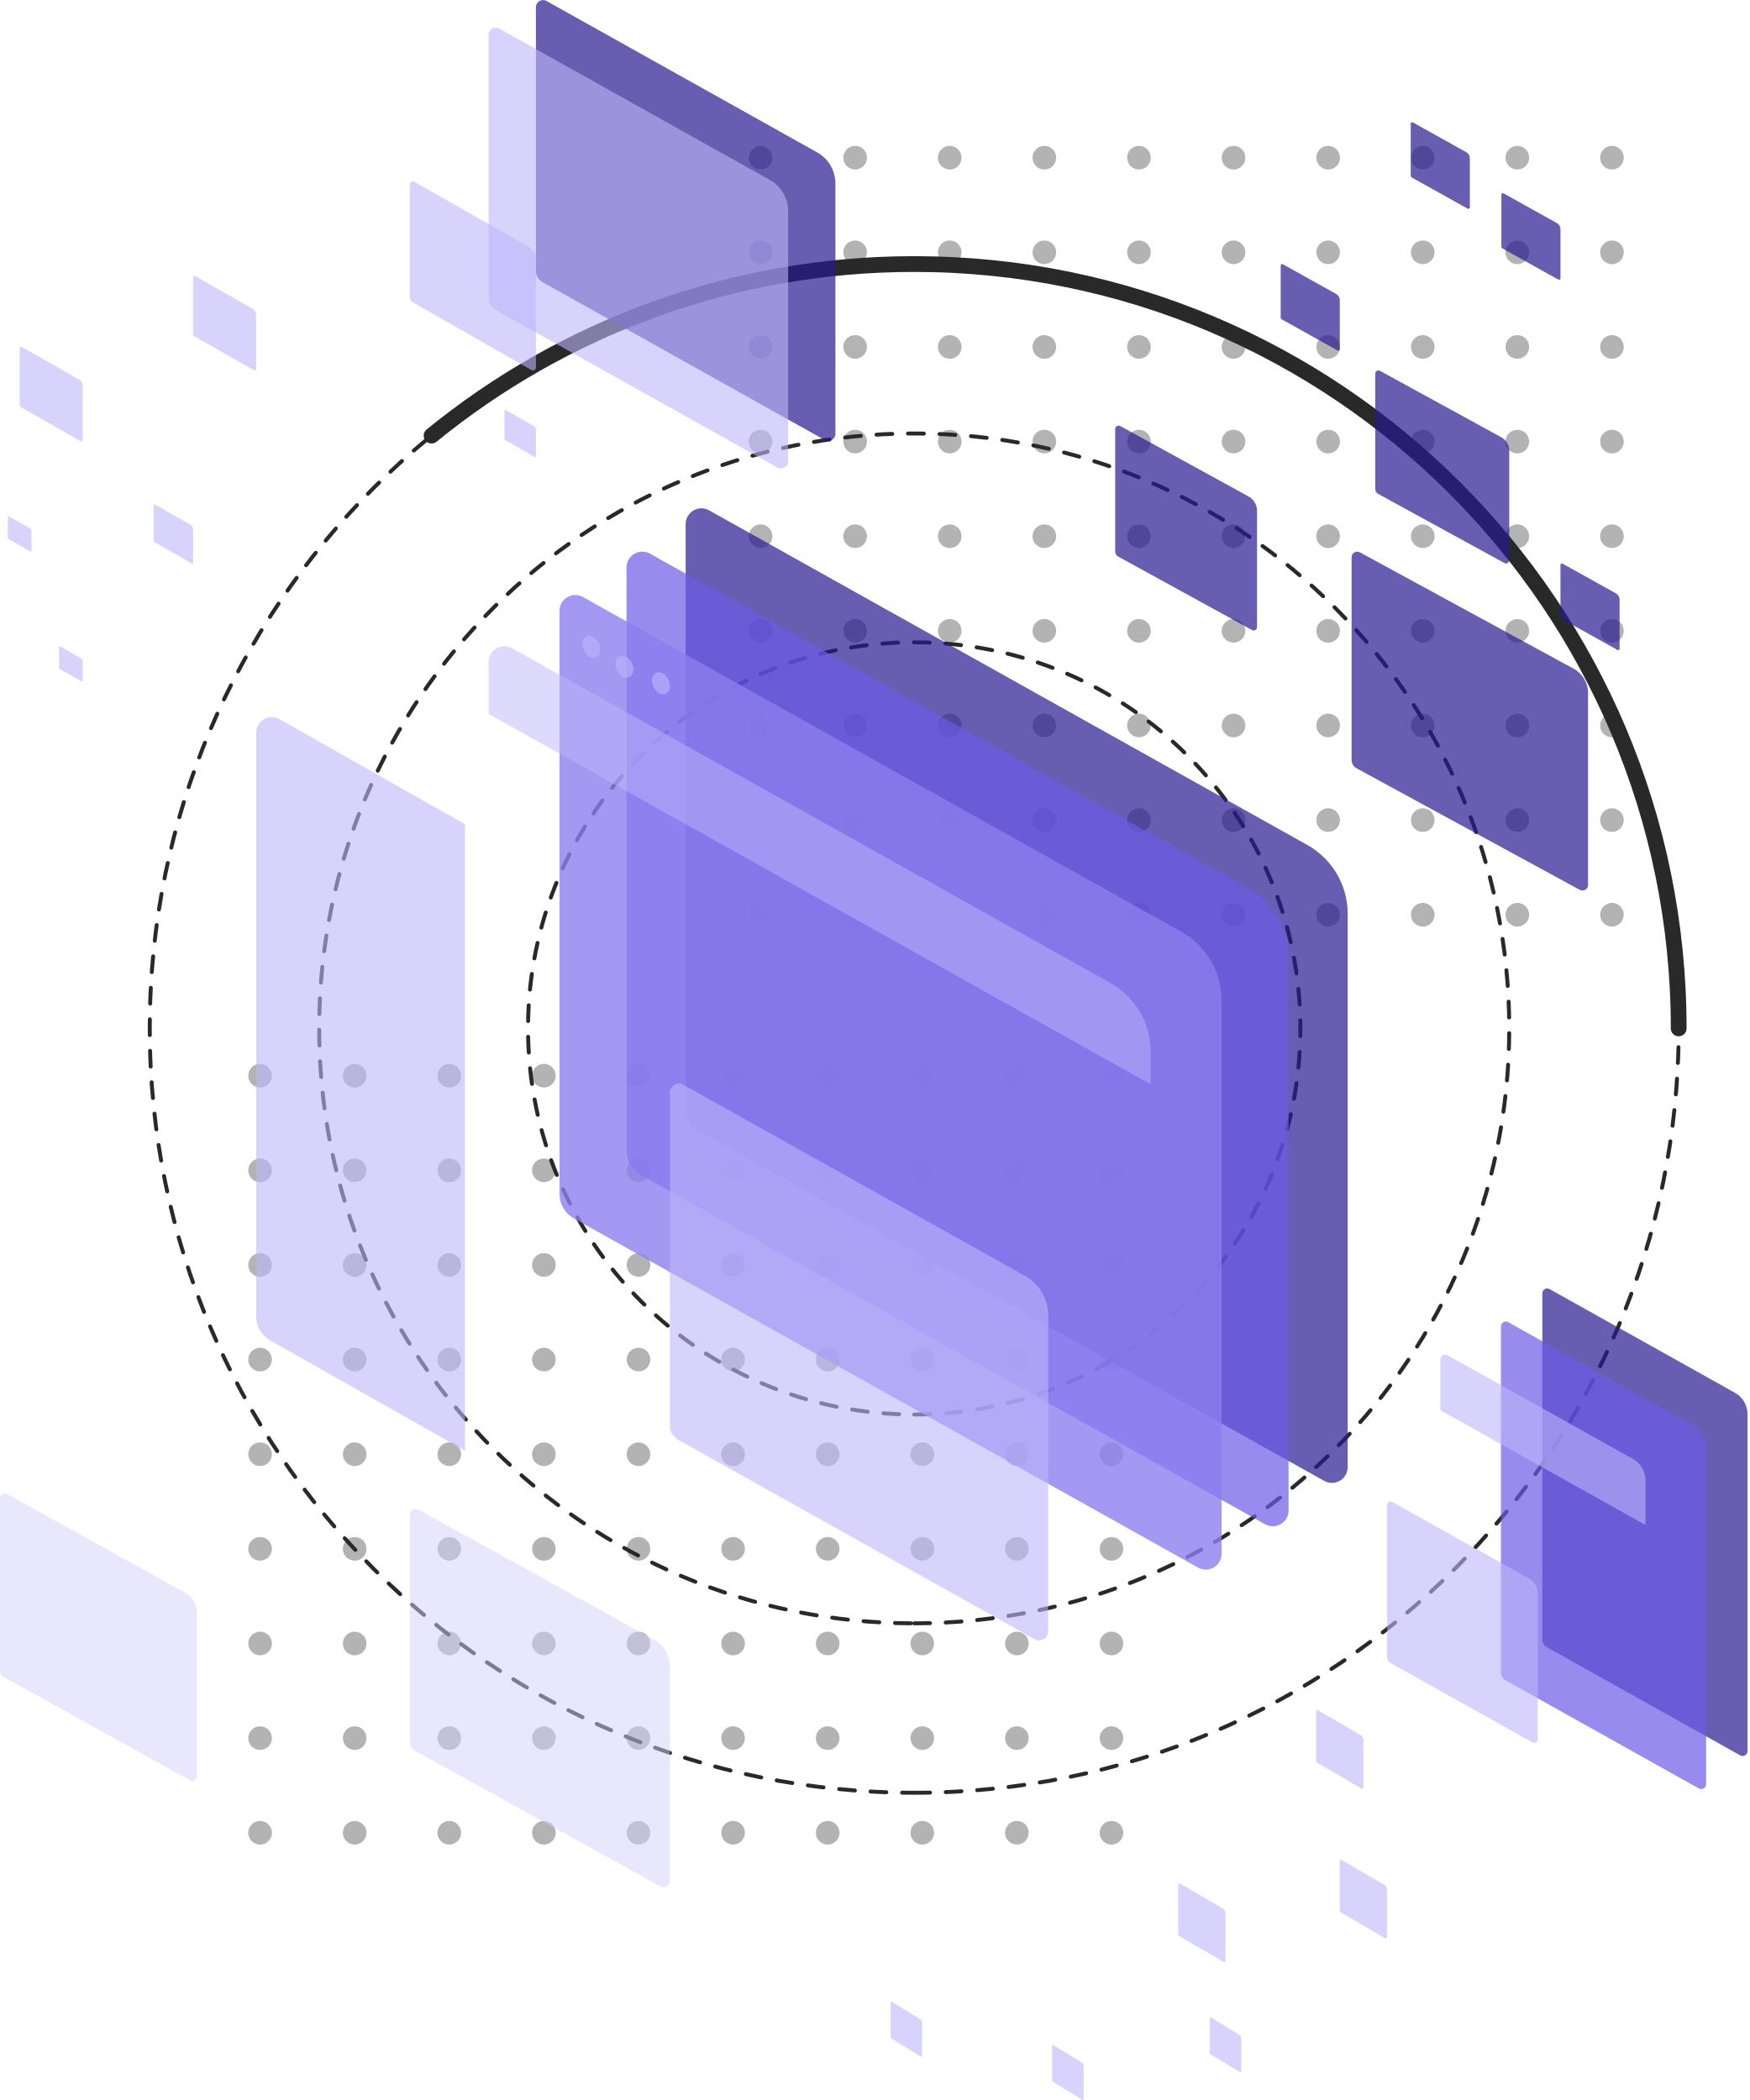
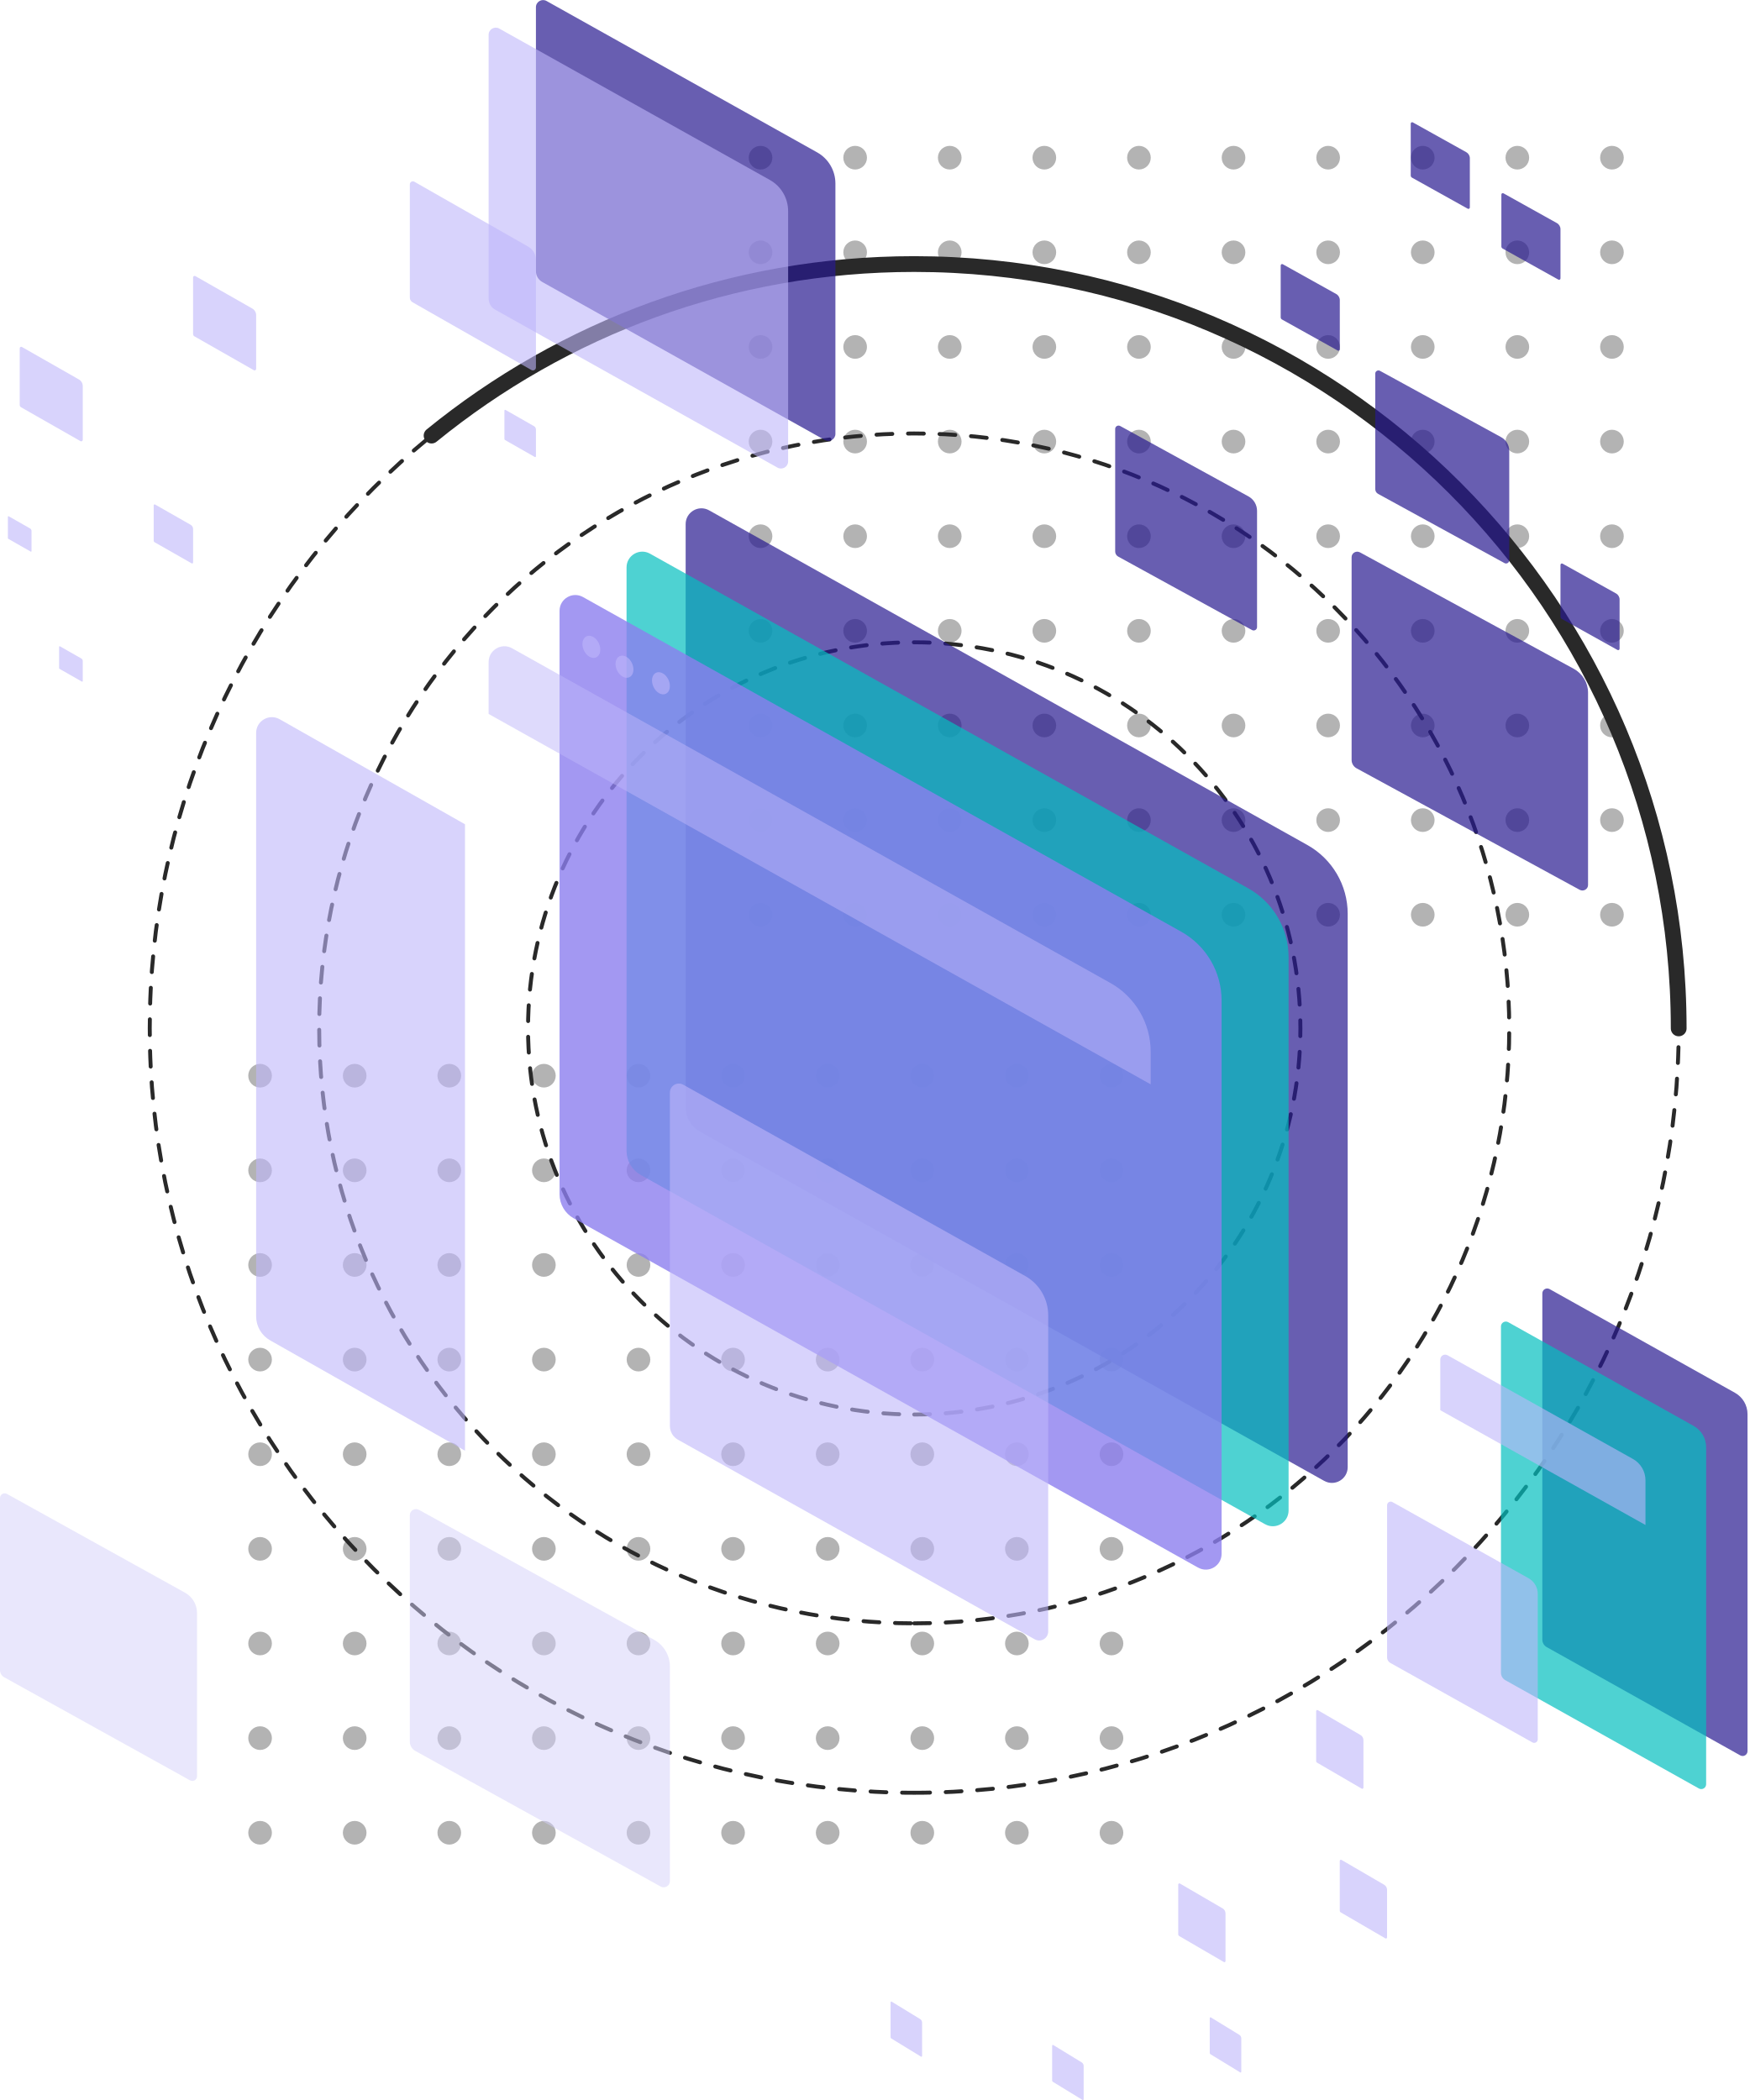
<svg xmlns="http://www.w3.org/2000/svg" version="1.1" viewBox="0 0 444 533">
  <g fill="none" fill-rule="evenodd">
    <g transform="translate(-970 -255)">
      <g transform="translate(0 110)">
        <g transform="translate(877 136.02)">
          <g transform="translate(77 9)">
            <g transform="translate(79 36.999)" fill="#414141" fill-rule="nonzero" opacity=".4">
              <g transform="translate(127)">
                <rect id="dot" width="6.002" height="6.005" rx="3.001" />
                <rect id="dot" x="24.007" width="6.002" height="6.005" rx="3.001" />
                <rect id="dot" x="48.013" width="6.002" height="6.005" rx="3.001" />
                <rect id="dot" x="72.02" width="6.002" height="6.005" rx="3.001" />
                <rect id="dot" x="96.027" width="6.002" height="6.005" rx="3.001" />
                <rect id="dot" x="120.03" width="6.002" height="6.005" rx="3.001" />
                <rect id="dot" x="144.04" width="6.002" height="6.005" rx="3.001" />
                <rect id="dot" x="168.05" width="6.002" height="6.005" rx="3.001" />
                <rect id="dot" x="192.05" width="6.002" height="6.005" rx="3.001" />
                <rect id="dot" x="216.06" width="6.002" height="6.005" rx="3.001" />
                <rect id="dot" y="24.019" width="6.002" height="6.005" rx="3.001" />
                <rect id="dot" x="24.007" y="24.019" width="6.002" height="6.005" rx="3.001" />
                <rect id="dot" x="48.013" y="24.019" width="6.002" height="6.005" rx="3.001" />
                <rect id="dot" x="72.02" y="24.019" width="6.002" height="6.005" rx="3.001" />
                <rect id="dot" x="96.027" y="24.019" width="6.002" height="6.005" rx="3.001" />
                <rect id="dot" x="120.03" y="24.019" width="6.002" height="6.005" rx="3.001" />
                <rect id="dot" x="144.04" y="24.019" width="6.002" height="6.005" rx="3.001" />
                <rect id="dot" x="168.05" y="24.019" width="6.002" height="6.005" rx="3.001" />
                <rect id="dot" x="192.05" y="24.019" width="6.002" height="6.005" rx="3.001" />
                <rect id="dot" x="216.06" y="24.019" width="6.002" height="6.005" rx="3.001" />
                <rect id="dot" y="48.037" width="6.002" height="6.005" rx="3.001" />
                <rect id="dot" x="24.007" y="48.037" width="6.002" height="6.005" rx="3.001" />
                <rect id="dot" x="48.013" y="48.037" width="6.002" height="6.005" rx="3.001" />
                <rect id="dot" x="72.02" y="48.037" width="6.002" height="6.005" rx="3.001" />
                <rect id="dot" x="96.027" y="48.037" width="6.002" height="6.005" rx="3.001" />
                <rect id="dot" x="120.03" y="48.037" width="6.002" height="6.005" rx="3.001" />
                <rect id="dot" x="144.04" y="48.037" width="6.002" height="6.005" rx="3.001" />
                <rect id="dot" x="168.05" y="48.037" width="6.002" height="6.005" rx="3.001" />
                <rect id="dot" x="192.05" y="48.037" width="6.002" height="6.005" rx="3.001" />
                <rect id="dot" x="216.06" y="48.037" width="6.002" height="6.005" rx="3.001" />
                <rect id="dot" y="72.056" width="6.002" height="6.005" rx="3.001" />
                <rect id="dot" x="24.007" y="72.056" width="6.002" height="6.005" rx="3.001" />
                <rect id="dot" x="48.013" y="72.056" width="6.002" height="6.005" rx="3.001" />
                <rect id="dot" x="72.02" y="72.056" width="6.002" height="6.005" rx="3.001" />
                <rect id="dot" x="96.027" y="72.056" width="6.002" height="6.005" rx="3.001" />
                <rect id="dot" x="120.03" y="72.056" width="6.002" height="6.005" rx="3.001" />
                <rect id="dot" x="144.04" y="72.056" width="6.002" height="6.005" rx="3.001" />
                <rect id="dot" x="168.05" y="72.056" width="6.002" height="6.005" rx="3.001" />
                <rect id="dot" x="192.05" y="72.056" width="6.002" height="6.005" rx="3.001" />
                <rect id="dot" x="216.06" y="72.056" width="6.002" height="6.005" rx="3.001" />
                <rect id="dot" y="96.075" width="6.002" height="6.005" rx="3.001" />
                <rect id="dot" x="24.007" y="96.075" width="6.002" height="6.005" rx="3.001" />
                <rect id="dot" x="48.013" y="96.075" width="6.002" height="6.005" rx="3.001" />
                <rect id="dot" x="72.02" y="96.075" width="6.002" height="6.005" rx="3.001" />
                <rect id="dot" x="96.027" y="96.075" width="6.002" height="6.005" rx="3.001" />
                <rect id="dot" x="120.03" y="96.075" width="6.002" height="6.005" rx="3.001" />
                <rect id="dot" x="144.04" y="96.075" width="6.002" height="6.005" rx="3.001" />
                <rect id="dot" x="168.05" y="96.075" width="6.002" height="6.005" rx="3.001" />
                <rect id="dot" x="192.05" y="96.075" width="6.002" height="6.005" rx="3.001" />
                <rect id="dot" x="216.06" y="96.075" width="6.002" height="6.005" rx="3.001" />
                <rect id="dot" y="120.09" width="6.002" height="6.005" rx="3.001" />
                <rect id="dot" x="24.007" y="120.09" width="6.002" height="6.005" rx="3.001" />
                <rect id="dot" x="48.013" y="120.09" width="6.002" height="6.005" rx="3.001" />
                <rect id="dot" x="72.02" y="120.09" width="6.002" height="6.005" rx="3.001" />
                <rect id="dot" x="96.027" y="120.09" width="6.002" height="6.005" rx="3.001" />
                <rect id="e" x="120.03" y="120.09" width="6.002" height="6.005" rx="3.001" />
                <rect id="dot" x="144.04" y="120.09" width="6.002" height="6.005" rx="3.001" />
                <rect id="dot" x="168.05" y="120.09" width="6.002" height="6.005" rx="3.001" />
                <rect id="dot" x="192.05" y="120.09" width="6.002" height="6.005" rx="3.001" />
                <rect id="dot" x="216.06" y="120.09" width="6.002" height="6.005" rx="3.001" />
                <rect id="dot" y="144.11" width="6.002" height="6.005" rx="3.001" />
                <rect id="dot" x="24.007" y="144.11" width="6.002" height="6.005" rx="3.001" />
                <rect id="dot" x="48.013" y="144.11" width="6.002" height="6.005" rx="3.001" />
                <rect id="dot" x="72.02" y="144.11" width="6.002" height="6.005" rx="3.001" />
                <rect id="dot" x="96.027" y="144.11" width="6.002" height="6.005" rx="3.001" />
                <rect id="dot" x="120.03" y="144.11" width="6.002" height="6.005" rx="3.001" />
                <rect id="dot" x="144.04" y="144.11" width="6.002" height="6.005" rx="3.001" />
                <rect id="dot" x="168.05" y="144.11" width="6.002" height="6.005" rx="3.001" />
                <rect id="dot" x="192.05" y="144.11" width="6.002" height="6.005" rx="3.001" />
                <rect id="dot" x="216.06" y="144.11" width="6.002" height="6.005" rx="3.001" />
                <rect id="dot" y="168.13" width="6.002" height="6.005" rx="3.001" />
                <rect id="dot" x="24.007" y="168.13" width="6.002" height="6.005" rx="3.001" />
                <rect id="dot" x="48.013" y="168.13" width="6.002" height="6.005" rx="3.001" />
                <rect id="dot" x="72.02" y="168.13" width="6.002" height="6.005" rx="3.001" />
                <rect id="dot" x="96.027" y="168.13" width="6.002" height="6.005" rx="3.001" />
                <rect id="dot" x="120.03" y="168.13" width="6.002" height="6.005" rx="3.001" />
                <rect id="dot" x="144.04" y="168.13" width="6.002" height="6.005" rx="3.001" />
                <rect id="dot" x="168.05" y="168.13" width="6.002" height="6.005" rx="3.001" />
                <rect id="dot" x="192.05" y="168.13" width="6.002" height="6.005" rx="3.001" />
                <rect id="dot" x="216.06" y="168.13" width="6.002" height="6.005" rx="3.001" />
                <rect id="dot" y="192.15" width="6.002" height="6.005" rx="3.001" />
                <rect id="dot" x="24.007" y="192.15" width="6.002" height="6.005" rx="3.001" />
                <rect id="dot" x="48.013" y="192.15" width="6.002" height="6.005" rx="3.001" />
                <rect id="dot" x="72.02" y="192.15" width="6.002" height="6.005" rx="3.001" />
                <rect id="dot" x="96.027" y="192.15" width="6.002" height="6.005" rx="3.001" />
                <rect id="dot" x="120.03" y="192.15" width="6.002" height="6.005" rx="3.001" />
                <rect id="dot" x="144.04" y="192.15" width="6.002" height="6.005" rx="3.001" />
                <rect id="dot" x="168.05" y="192.15" width="6.002" height="6.005" rx="3.001" />
                <rect id="dot" x="192.05" y="192.15" width="6.002" height="6.005" rx="3.001" />
                <rect id="dot" x="216.06" y="192.15" width="6.002" height="6.005" rx="3.001" />
              </g>
              <g transform="translate(0 233)">
                <rect id="dot" width="6.002" height="6.005" rx="3.001" />
                <rect id="dot" x="24.007" width="6.002" height="6.005" rx="3.001" />
                <rect id="dot" x="48.013" width="6.002" height="6.005" rx="3.001" />
                <rect id="dot" x="72.02" width="6.002" height="6.005" rx="3.001" />
                <rect id="dot" x="96.027" width="6.002" height="6.005" rx="3.001" />
                <rect id="dot" x="120.03" width="6.002" height="6.005" rx="3.001" />
                <rect id="dot" x="144.04" width="6.002" height="6.005" rx="3.001" />
                <rect id="dot" x="168.05" width="6.002" height="6.005" rx="3.001" />
                <rect id="dot" x="192.05" width="6.002" height="6.005" rx="3.001" />
                <rect id="dot" x="216.06" width="6.002" height="6.005" rx="3.001" />
                <rect id="dot" y="24.019" width="6.002" height="6.005" rx="3.001" />
                <rect id="dot" x="24.007" y="24.019" width="6.002" height="6.005" rx="3.001" />
                <rect id="dot" x="48.013" y="24.019" width="6.002" height="6.005" rx="3.001" />
                <rect id="dot" x="72.02" y="24.019" width="6.002" height="6.005" rx="3.001" />
                <rect id="dot" x="96.027" y="24.019" width="6.002" height="6.005" rx="3.001" />
                <rect id="dot" x="120.03" y="24.019" width="6.002" height="6.005" rx="3.001" />
                <rect id="dot" x="144.04" y="24.019" width="6.002" height="6.005" rx="3.001" />
                <rect id="dot" x="168.05" y="24.019" width="6.002" height="6.005" rx="3.001" />
                <rect id="dot" x="192.05" y="24.019" width="6.002" height="6.005" rx="3.001" />
                <rect id="dot" x="216.06" y="24.019" width="6.002" height="6.005" rx="3.001" />
                <rect id="dot" y="48.037" width="6.002" height="6.005" rx="3.001" />
                <rect id="dot" x="24.007" y="48.037" width="6.002" height="6.005" rx="3.001" />
                <rect id="dot" x="48.013" y="48.037" width="6.002" height="6.005" rx="3.001" />
                <rect id="dot" x="72.02" y="48.037" width="6.002" height="6.005" rx="3.001" />
                <rect id="dot" x="96.027" y="48.037" width="6.002" height="6.005" rx="3.001" />
                <rect id="dot" x="120.03" y="48.037" width="6.002" height="6.005" rx="3.001" />
                <rect id="dot" x="144.04" y="48.037" width="6.002" height="6.005" rx="3.001" />
                <rect id="dot" x="168.05" y="48.037" width="6.002" height="6.005" rx="3.001" />
                <rect id="dot" x="192.05" y="48.037" width="6.002" height="6.005" rx="3.001" />
                <rect id="dot" x="216.06" y="48.037" width="6.002" height="6.005" rx="3.001" />
                <rect id="dot" y="72.056" width="6.002" height="6.005" rx="3.001" />
                <rect id="dot" x="24.007" y="72.056" width="6.002" height="6.005" rx="3.001" />
                <rect id="dot" x="48.013" y="72.056" width="6.002" height="6.005" rx="3.001" />
                <rect id="dot" x="72.02" y="72.056" width="6.002" height="6.005" rx="3.001" />
                <rect id="dot" x="96.027" y="72.056" width="6.002" height="6.005" rx="3.001" />
                <rect id="dot" x="120.03" y="72.056" width="6.002" height="6.005" rx="3.001" />
                <rect id="dot" x="144.04" y="72.056" width="6.002" height="6.005" rx="3.001" />
                <rect id="dot" x="168.05" y="72.056" width="6.002" height="6.005" rx="3.001" />
                <rect id="dot" x="192.05" y="72.056" width="6.002" height="6.005" rx="3.001" />
                <rect id="dot" x="216.06" y="72.056" width="6.002" height="6.005" rx="3.001" />
                <rect id="dot" y="96.075" width="6.002" height="6.005" rx="3.001" />
                <rect id="dot" x="24.007" y="96.075" width="6.002" height="6.005" rx="3.001" />
                <rect id="dot" x="48.013" y="96.075" width="6.002" height="6.005" rx="3.001" />
                <rect id="dot" x="72.02" y="96.075" width="6.002" height="6.005" rx="3.001" />
                <rect id="dot" x="96.027" y="96.075" width="6.002" height="6.005" rx="3.001" />
                <rect id="dot" x="120.03" y="96.075" width="6.002" height="6.005" rx="3.001" />
                <rect id="dot" x="144.04" y="96.075" width="6.002" height="6.005" rx="3.001" />
                <rect id="dot" x="168.05" y="96.075" width="6.002" height="6.005" rx="3.001" />
                <rect id="dot" x="192.05" y="96.075" width="6.002" height="6.005" rx="3.001" />
                <rect id="dot" x="216.06" y="96.075" width="6.002" height="6.005" rx="3.001" />
                <rect id="dot" y="120.09" width="6.002" height="6.005" rx="3.001" />
                <rect id="dot" x="24.007" y="120.09" width="6.002" height="6.005" rx="3.001" />
                <rect id="dot" x="48.013" y="120.09" width="6.002" height="6.005" rx="3.001" />
                <rect id="dot" x="72.02" y="120.09" width="6.002" height="6.005" rx="3.001" />
                <rect id="dot" x="96.027" y="120.09" width="6.002" height="6.005" rx="3.001" />
                <rect x="120.03" y="120.09" width="6.002" height="6.005" rx="3.001" />
                <rect id="dot" x="144.04" y="120.09" width="6.002" height="6.005" rx="3.001" />
                <rect id="dot" x="168.05" y="120.09" width="6.002" height="6.005" rx="3.001" />
                <rect id="dot" x="192.05" y="120.09" width="6.002" height="6.005" rx="3.001" />
                <rect id="dot" x="216.06" y="120.09" width="6.002" height="6.005" rx="3.001" />
                <rect id="dot" y="144.11" width="6.002" height="6.005" rx="3.001" />
                <rect id="dot" x="24.007" y="144.11" width="6.002" height="6.005" rx="3.001" />
                <rect id="dot" x="48.013" y="144.11" width="6.002" height="6.005" rx="3.001" />
                <rect id="dot" x="72.02" y="144.11" width="6.002" height="6.005" rx="3.001" />
                <rect id="dot" x="96.027" y="144.11" width="6.002" height="6.005" rx="3.001" />
                <rect id="dot" x="120.03" y="144.11" width="6.002" height="6.005" rx="3.001" />
                <rect id="dot" x="144.04" y="144.11" width="6.002" height="6.005" rx="3.001" />
                <rect id="dot" x="168.05" y="144.11" width="6.002" height="6.005" rx="3.001" />
                <rect id="dot" x="192.05" y="144.11" width="6.002" height="6.005" rx="3.001" />
                <rect id="dot" x="216.06" y="144.11" width="6.002" height="6.005" rx="3.001" />
                <rect id="dot" y="168.13" width="6.002" height="6.005" rx="3.001" />
                <rect id="dot" x="24.007" y="168.13" width="6.002" height="6.005" rx="3.001" />
                <rect id="dot" x="48.013" y="168.13" width="6.002" height="6.005" rx="3.001" />
                <rect id="dot" x="72.02" y="168.13" width="6.002" height="6.005" rx="3.001" />
                <rect id="dot" x="96.027" y="168.13" width="6.002" height="6.005" rx="3.001" />
                <rect id="dot" x="120.03" y="168.13" width="6.002" height="6.005" rx="3.001" />
                <rect id="dot" x="144.04" y="168.13" width="6.002" height="6.005" rx="3.001" />
                <rect id="dot" x="168.05" y="168.13" width="6.002" height="6.005" rx="3.001" />
                <rect id="dot" x="192.05" y="168.13" width="6.002" height="6.005" rx="3.001" />
                <rect id="dot" x="216.06" y="168.13" width="6.002" height="6.005" rx="3.001" />
                <rect id="dot" y="192.15" width="6.002" height="6.005" rx="3.001" />
                <rect id="dot" x="24.007" y="192.15" width="6.002" height="6.005" rx="3.001" />
                <rect id="dot" x="48.013" y="192.15" width="6.002" height="6.005" rx="3.001" />
                <rect id="dot" x="72.02" y="192.15" width="6.002" height="6.005" rx="3.001" />
                <rect id="dot" x="96.027" y="192.15" width="6.002" height="6.005" rx="3.001" />
                <rect id="dot" x="120.03" y="192.15" width="6.002" height="6.005" rx="3.001" />
                <rect id="dot" x="144.04" y="192.15" width="6.002" height="6.005" rx="3.001" />
                <rect id="dot" x="168.05" y="192.15" width="6.002" height="6.005" rx="3.001" />
                <rect id="b" x="192.05" y="192.15" width="6.002" height="6.005" rx="3.001" />
                <rect x="216.06" y="192.15" width="6.002" height="6.005" rx="3.001" />
              </g>
            </g>
            <g transform="translate(0 66.999)" stroke="#292929" stroke-linecap="round">
              <path id="circuit" d="m248 345c83.395 0 151-67.605 151-151s-67.605-151-151-151-151 67.605-151 151 67.605 151 151 151z" stroke-dasharray="4" />
              <path id="a" d="m248 388c107.14 0 194-86.857 194-194 0-107.14-86.857-194-194-194s-194 86.857-194 194c0 107.14 86.857 194 194 194z" stroke-dasharray="4" />
              <path d="m442 194c0-107.14-86.857-194-194-194-46.445 0-89.077 16.321-122.48 43.541" fill-rule="nonzero" stroke-linejoin="round" stroke-width="4" />
              <path d="m248 292c54.124 0 98-43.876 98-98s-43.876-98-98-98-98 43.876-98 98 43.876 98 98 98z" stroke-dasharray="4" />
            </g>
            <g transform="translate(299 30.999)" fill="#291B90" fill-opacity=".7" fill-rule="nonzero">
              <path id="window-container" d="m34.725 128.89-33.957-18.639c-0.474-0.26-0.768-0.751-0.768-1.284v-31.127c0-0.642 0.704-1.047 1.275-0.733l32.532 17.856c1.354 0.743 2.193 2.147 2.193 3.669v29.525c0 0.642-0.704 1.047-1.275 0.733" />
              <path id="window-container" d="m117.87 194.82-56.595-30.825c-0.79-0.43-1.279-1.242-1.279-2.123v-51.48c0-1.062 1.174-1.732 2.125-1.213l54.22 29.531c2.257 1.229 3.655 3.55 3.655 6.068v48.829c0 1.062-1.174 1.732-2.125 1.213" />
              <path id="window-container" d="m98.796 111.9-32.071-17.563c-0.448-0.245-0.725-0.708-0.725-1.21v-29.332c0-0.605 0.665-0.987 1.204-0.691l30.724 16.826c1.279 0.7 2.071 2.023 2.071 3.457v27.821c0 0.605-0.665 0.987-1.204 0.691" />
              <path id="window-container" d="m127.47 133.95-14.149-7.886c-0.198-0.11-0.32-0.318-0.32-0.543v-13.169c0-0.272 0.293-0.443 0.531-0.31l13.555 7.554c0.564 0.314 0.914 0.908 0.914 1.552v12.491c0 0.272-0.293 0.443-0.531 0.31" />
              <path id="window-container" d="m56.469 57.954-14.149-7.886c-0.198-0.11-0.32-0.318-0.32-0.543v-13.169c0-0.272 0.293-0.443 0.531-0.31l13.555 7.554c0.564 0.314 0.914 0.908 0.914 1.552v12.491c0 0.272-0.293 0.443-0.531 0.31" />
              <path id="d" d="m112.47 39.954-14.149-7.886c-0.198-0.11-0.32-0.318-0.32-0.543v-13.169c0-0.272 0.293-0.443 0.531-0.31l13.555 7.554c0.564 0.314 0.914 0.908 0.914 1.552v12.491c0 0.272-0.293 0.443-0.531 0.31" />
              <path d="m89.469 21.954-14.149-7.886c-0.198-0.11-0.32-0.318-0.32-0.543v-13.169c0-0.272 0.293-0.443 0.531-0.31l13.555 7.554c0.564 0.314 0.914 0.908 0.914 1.552v12.491c0 0.272-0.293 0.443-0.531 0.31" />
            </g>
            <g transform="translate(16 129)" fill-rule="nonzero">
              <path d="m336.05 246.85-158.47-88.666c-2.212-1.237-3.582-3.574-3.582-6.108v-148.08c0-3.054 3.286-4.981 5.951-3.489l151.82 84.944c6.319 3.536 10.234 10.211 10.234 17.454v140.45c0 3.054-3.286 4.981-5.951 3.489" fill="#291B90" fill-opacity=".7" />
-               <path d="m321.05 257.85-158.47-88.666c-2.212-1.237-3.582-3.574-3.582-6.108v-148.08c0-3.054 3.286-4.981 5.951-3.489l151.82 84.944c6.319 3.536 10.234 10.211 10.234 17.454v140.45c0 3.054-3.286 4.981-5.951 3.489" fill="#6C5CE7" fill-opacity=".7" />
+               <path d="m321.05 257.85-158.47-88.666c-2.212-1.237-3.582-3.574-3.582-6.108v-148.08c0-3.054 3.286-4.981 5.951-3.489l151.82 84.944c6.319 3.536 10.234 10.211 10.234 17.454v140.45c0 3.054-3.286 4.981-5.951 3.489" fill="#04BFBF" fill-opacity=".7" />
              <g transform="translate(0 22)">
                <path d="m304.05 246.86-158.47-88.666c-2.212-1.237-3.582-3.574-3.582-6.108v-148.08c0-3.054 3.286-4.981 5.951-3.489l151.82 84.944c6.319 3.536 10.234 10.211 10.234 17.454v140.45c0 3.054-3.286 4.98-5.951 3.489" fill="#8C7FEF" fill-opacity=".8" />
                <path d="m118 217.19-49.418-27.996c-2.212-1.237-3.582-3.574-3.582-6.108v-148.08c0-3.054 3.286-4.981 5.951-3.489l47.049 26.67v159z" fill="#BEB6FA" fill-opacity=".6" />
                <path d="m292 124.19-168-94v-13.181c0-3.054 3.286-4.981 5.951-3.489l151.82 84.944c6.319 3.536 10.234 10.211 10.234 17.454v8.272z" fill="#BEB6FA" fill-opacity=".5" />
                <path d="m166.5 19.727c1.056-0.484 2.461 0.321 3.138 1.799 0.678 1.478 0.371 3.067-0.684 3.551s-2.461-0.321-3.137-1.799c-0.678-1.477-0.371-3.067 0.683-3.551zm-9.249-4.204c1.055-0.484 2.46 0.321 3.137 1.799 0.677 1.477 0.371 3.068-0.684 3.552-1.056 0.483-2.46-0.322-3.138-1.8-0.677-1.477-0.371-3.067 0.685-3.551zm-8.409-5.045c1.056-0.484 2.46 0.321 3.138 1.799 0.676 1.477 0.371 3.068-0.685 3.552-1.056 0.483-2.46-0.322-3.138-1.8-0.677-1.477-0.371-3.067 0.685-3.551z" fill="#BEB6FA" fill-opacity=".6" />
                <path id="Fill-1" d="m262.6 265.06-90.553-50.667c-1.263-0.707-2.047-2.042-2.047-3.49v-84.615c0-1.746 1.878-2.847 3.401-1.994l86.751 48.539c3.611 2.02 5.848 5.835 5.848 9.974v80.259c0 1.745-1.878 2.846-3.4 1.994" fill="#BEB6FA" fill-opacity=".6" />
                <path id="Fill-1" d="m167.66 327.8-62.255-34.41c-0.868-0.48-1.407-1.387-1.407-2.37v-57.466c0-1.186 1.291-1.933 2.338-1.354l59.641 32.965c2.483 1.372 4.021 3.963 4.021 6.774v54.507c0 1.185-1.291 1.933-2.337 1.354" fill="#D5D0FB" fill-opacity=".5" />
                <path id="Fill-1" d="m48.229 300.85-47.163-26.166c-0.658-0.365-1.066-1.055-1.066-1.802v-43.698c0-0.902 0.978-1.47 1.771-1.03l45.183 25.067c1.881 1.043 3.046 3.013 3.046 5.151v41.448c0 0.901-0.978 1.47-1.771 1.03" fill="#D5D0FB" fill-opacity=".5" />
              </g>
            </g>
            <g transform="translate(18)" fill-rule="nonzero">
              <path id="Fill-1" d="m207.31 111.67-71.687-40.111c-1.001-0.56-1.621-1.617-1.621-2.764v-66.986c0-1.382 1.487-2.253 2.693-1.579l68.678 38.427c2.859 1.6 4.629 4.62 4.629 7.896v63.538c0 1.382-1.486 2.253-2.692 1.579" fill="#291B90" fill-opacity=".7" />
              <path id="Fill-3" d="m195.31 118.67-71.687-40.111c-1.001-0.56-1.621-1.617-1.621-2.764v-66.986c0-1.382 1.487-2.253 2.693-1.579l68.678 38.427c2.858 1.6 4.629 4.62 4.629 7.896v63.538c0 1.382-1.486 2.253-2.692 1.579" fill="#BEB6FA" fill-opacity=".6" />
              <path id="Fill-3" d="m132.87 93.9-30.184-17.205c-0.421-0.24-0.683-0.694-0.683-1.186v-28.733c0-0.593 0.626-0.966 1.134-0.677l28.917 16.483c1.203 0.686 1.949 1.982 1.949 3.387v27.254c0 0.593-0.626 0.966-1.133 0.677" fill="#BEB6FA" fill-opacity=".6" />
              <path id="Fill-3" d="m62.433 93.95-15.092-8.602c-0.211-0.12-0.341-0.347-0.341-0.593v-14.366c0-0.296 0.313-0.483 0.567-0.339l14.459 8.241c0.602 0.343 0.975 0.991 0.975 1.693v13.627c0 0.296-0.313 0.483-0.567 0.339" fill="#BEB6FA" fill-opacity=".6" />
              <path id="g" d="m46.646 142.97-9.432-5.377c-0.132-0.075-0.213-0.217-0.213-0.37v-8.979c0-0.185 0.196-0.302 0.354-0.212l9.037 5.151c0.376 0.214 0.609 0.619 0.609 1.058v8.517c0 0.185-0.196 0.302-0.354 0.212" fill="#BEB6FA" fill-opacity=".6" />
              <path d="m18.433 111.95-15.092-8.602c-0.211-0.12-0.341-0.347-0.341-0.593v-14.366c0-0.296 0.313-0.483 0.567-0.339l14.459 8.241c0.602 0.343 0.975 0.991 0.975 1.693v13.627c0 0.296-0.313 0.483-0.567 0.339" fill="#BEB6FA" fill-opacity=".6" />
              <path d="m5.787 139.98-5.66-3.226c-0.079-0.045-0.128-0.13-0.128-0.222v-5.387c0-0.111 0.117-0.181 0.213-0.127l5.422 3.091c0.226 0.129 0.365 0.372 0.365 0.635v5.11c0 0.111-0.117 0.181-0.213 0.127" fill="#BEB6FA" fill-opacity=".6" />
              <path d="m133.72 115.97-7.546-4.301c-0.105-0.06-0.171-0.173-0.171-0.296v-7.183c0-0.148 0.157-0.242 0.283-0.169l7.229 4.121c0.301 0.172 0.487 0.495 0.487 0.847v6.813c0 0.148-0.156 0.242-0.283 0.169" fill="#BEB6FA" fill-opacity=".6" />
              <path d="m18.787 172.98-5.66-3.226c-0.079-0.045-0.128-0.13-0.128-0.222v-5.387c0-0.111 0.117-0.181 0.213-0.127l5.422 3.091c0.226 0.129 0.365 0.372 0.365 0.635v5.11c0 0.111-0.117 0.181-0.213 0.127" fill="#BEB6FA" fill-opacity=".6" />
            </g>
            <g transform="translate(242 327)" fill-rule="nonzero">
              <path id="c" d="m215.62 118.51-49.113-27.48c-0.686-0.384-1.11-1.108-1.11-1.893v-87.892c0-0.947 1.018-1.544 1.845-1.081l47.051 26.326c1.958 1.096 3.172 3.165 3.172 5.41v85.529c0 0.947-1.018 1.544-1.845 1.082" fill="#291B90" fill-opacity=".7" />
-               <path d="m205.12 126.91-49.113-27.48c-0.686-0.384-1.11-1.108-1.11-1.893v-87.892c0-0.947 1.018-1.544 1.845-1.081l47.051 26.326c1.958 1.096 3.172 3.165 3.172 5.41v85.529c0 0.947-1.018 1.544-1.845 1.082" fill="#6C5CE7" fill-opacity=".7" />
+               <path d="m205.12 126.91-49.113-27.48c-0.686-0.384-1.11-1.108-1.11-1.893v-87.892c0-0.947 1.018-1.544 1.845-1.081l47.051 26.326c1.958 1.096 3.172 3.165 3.172 5.41v85.529c0 0.947-1.018 1.544-1.845 1.082" fill="#04BFBF" fill-opacity=".7" />
              <path id="f" d="m162.88 115.22-36.063-20.178c-0.503-0.282-0.815-0.813-0.815-1.391v-38.637c0-0.695 0.748-1.133 1.354-0.794l34.549 19.332c1.438 0.804 2.329 2.323 2.329 3.971v36.903c0 0.695-0.748 1.134-1.355 0.794" fill="#BEB6FA" fill-opacity=".6" />
              <path d="m84.575 170.96-11.319-6.59c-0.158-0.092-0.256-0.266-0.256-0.454v-12.619c0-0.227 0.235-0.37 0.425-0.26l10.844 6.314c0.451 0.263 0.731 0.759 0.731 1.297v12.053c0 0.227-0.235 0.37-0.425 0.26" fill="#BEB6FA" fill-opacity=".6" />
              <path d="m125.57 164.96-11.319-6.59c-0.158-0.092-0.256-0.266-0.256-0.454v-12.619c0-0.227 0.235-0.37 0.425-0.26l10.844 6.314c0.451 0.263 0.731 0.759 0.731 1.297v12.053c0 0.227-0.235 0.37-0.425 0.26" fill="#BEB6FA" fill-opacity=".6" />
              <path d="m48.717 205.97-7.546-4.613c-0.105-0.064-0.171-0.186-0.171-0.318v-8.834c0-0.159 0.156-0.259 0.283-0.182l7.229 4.42c0.301 0.184 0.487 0.531 0.487 0.908v8.437c0 0.159-0.156 0.259-0.283 0.182" fill="#BEB6FA" fill-opacity=".6" />
              <path d="m7.717 194.97-7.546-4.613c-0.105-0.064-0.171-0.186-0.171-0.318v-8.834c0-0.159 0.156-0.259 0.283-0.182l7.229 4.42c0.301 0.184 0.487 0.531 0.487 0.908v8.437c0 0.159-0.156 0.259-0.283 0.182" fill="#BEB6FA" fill-opacity=".6" />
              <path d="m88.717 198.97-7.546-4.613c-0.105-0.064-0.171-0.186-0.171-0.318v-8.834c0-0.159 0.156-0.259 0.283-0.182l7.229 4.42c0.301 0.184 0.487 0.531 0.487 0.908v8.437c0 0.159-0.156 0.259-0.283 0.182" fill="#BEB6FA" fill-opacity=".6" />
              <path d="m119.57 126.96-11.319-6.59c-0.158-0.092-0.256-0.266-0.256-0.454v-12.619c0-0.227 0.235-0.37 0.425-0.26l10.844 6.314c0.451 0.263 0.731 0.759 0.731 1.297v12.053c0 0.227-0.235 0.37-0.425 0.26" fill="#BEB6FA" fill-opacity=".6" />
              <path d="m191.57 60.038-52.067-29.133v-12.865c0-0.947 1.018-1.544 1.845-1.081l47.051 26.326c1.959 1.097 3.172 3.165 3.172 5.41v11.343z" fill="#BEB6FA" fill-opacity=".6" />
            </g>
          </g>
        </g>
      </g>
    </g>
  </g>
</svg>
